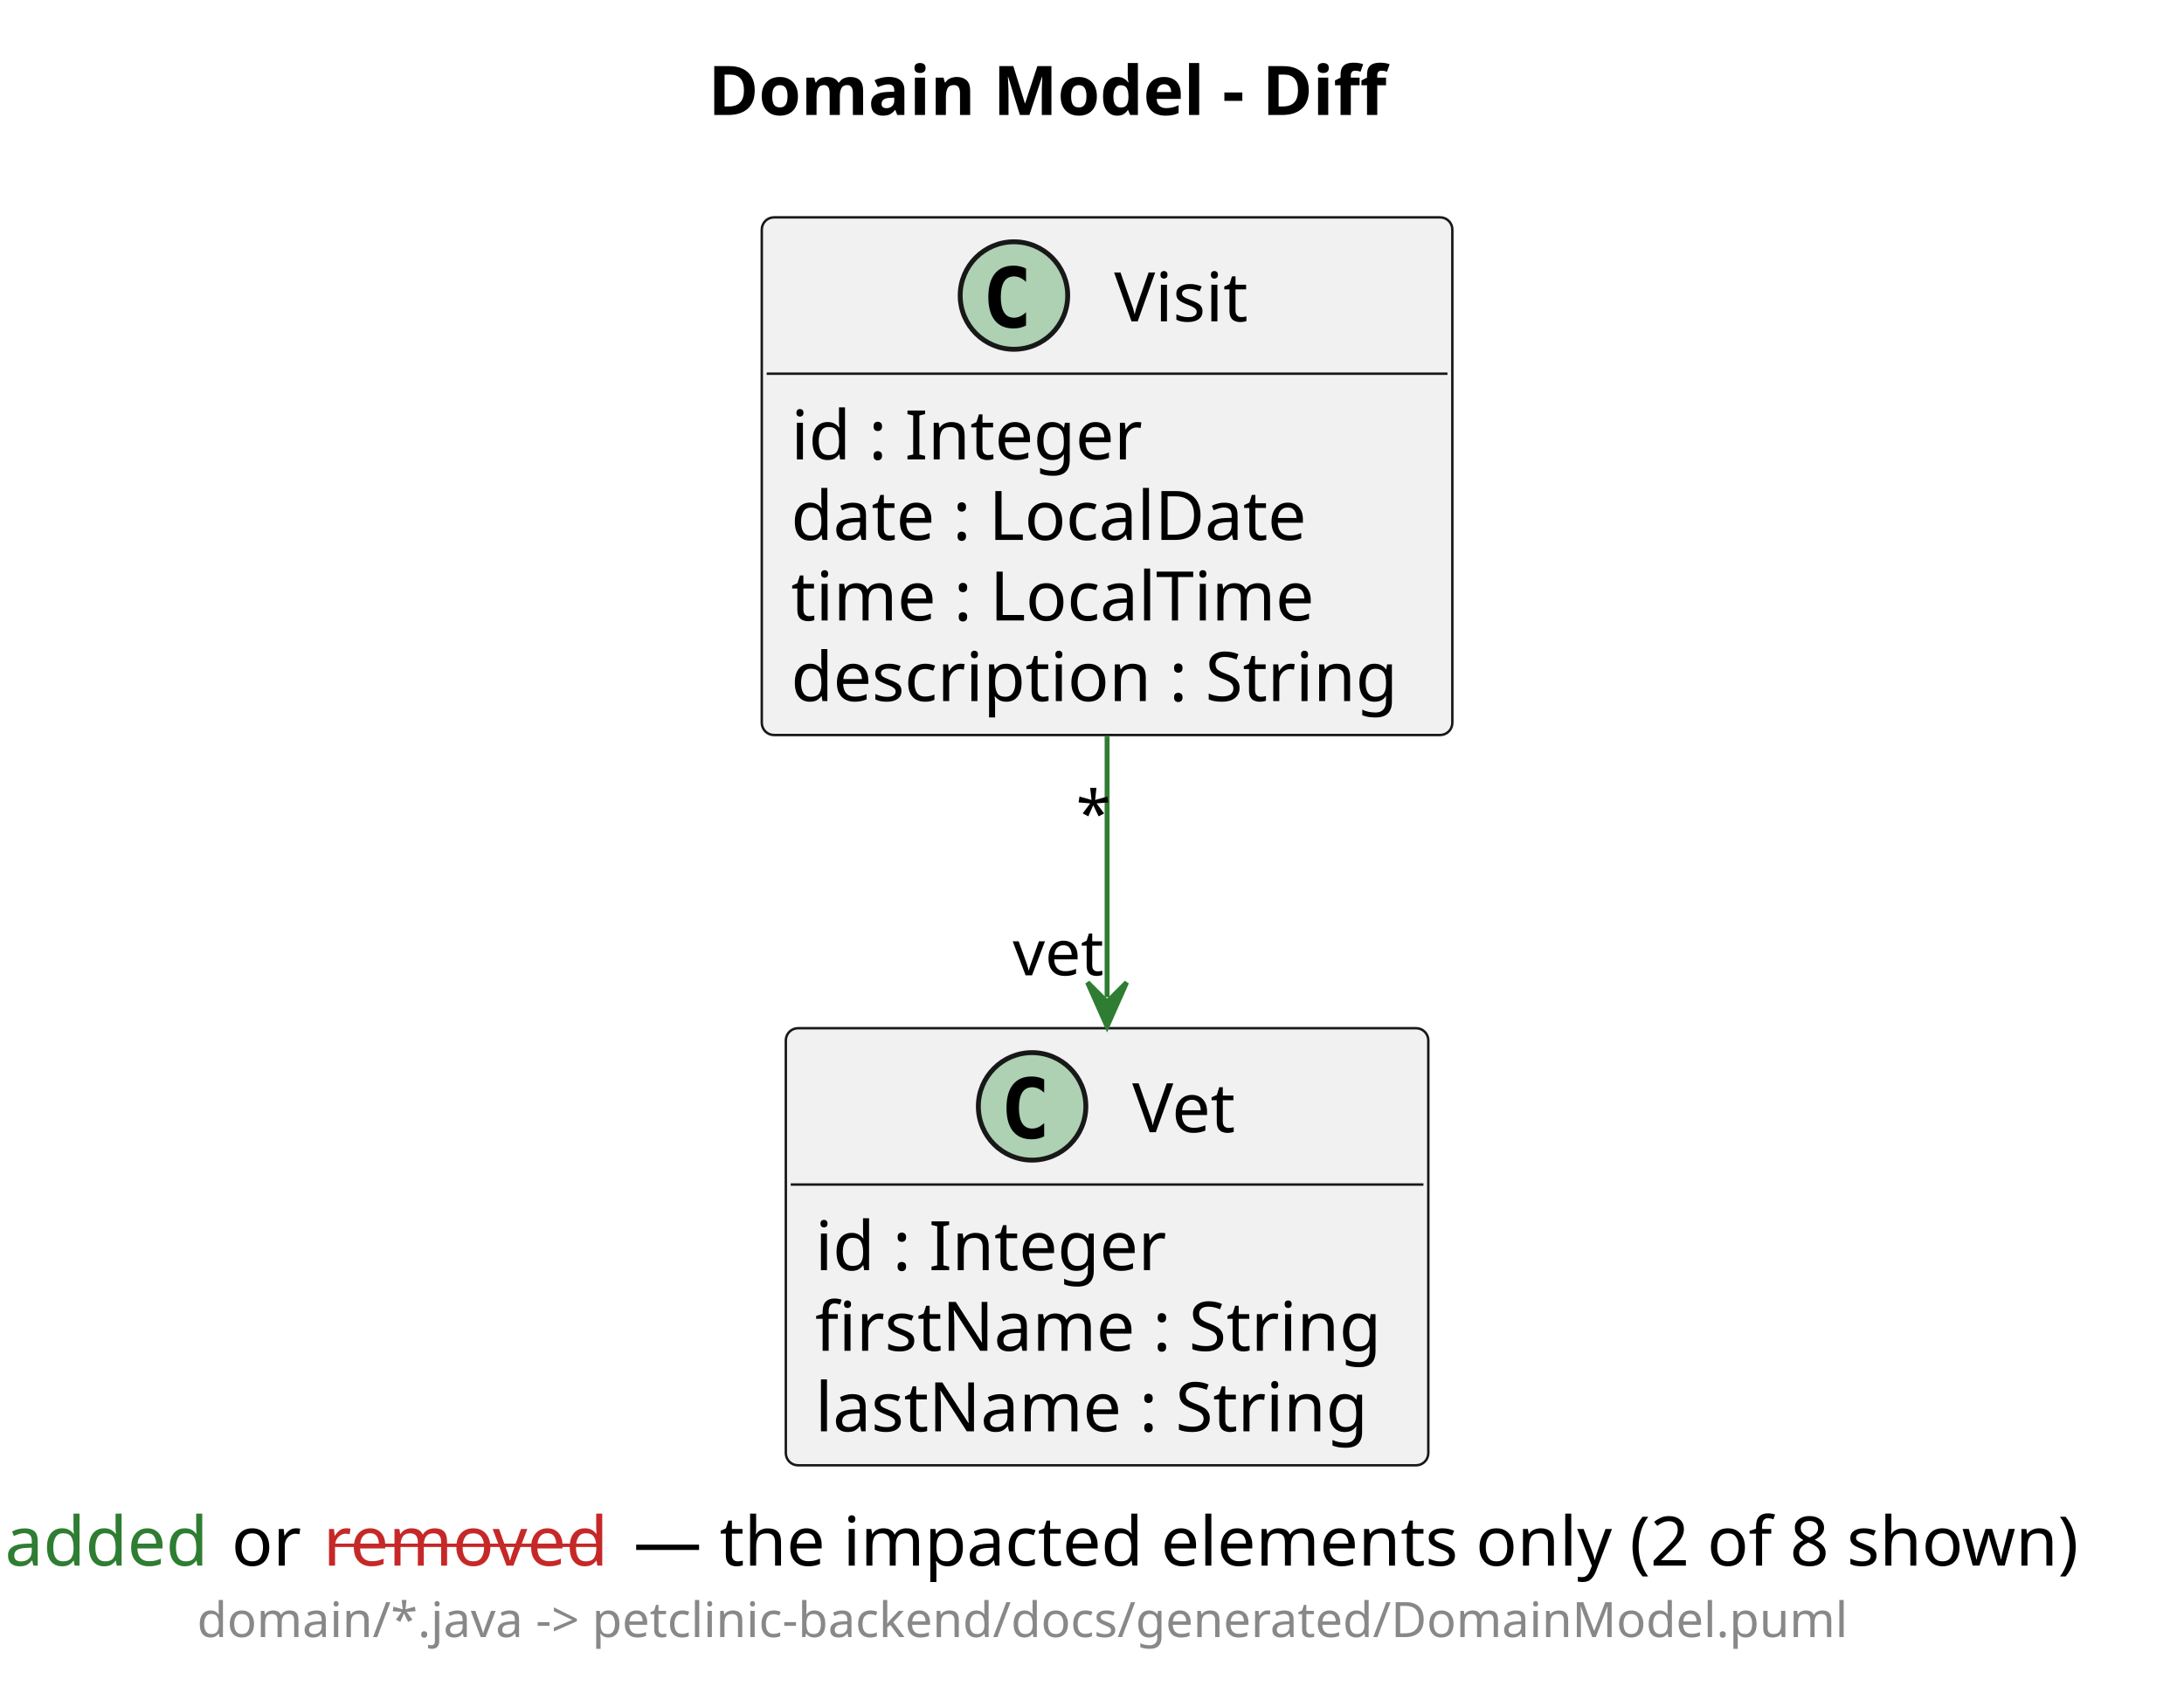
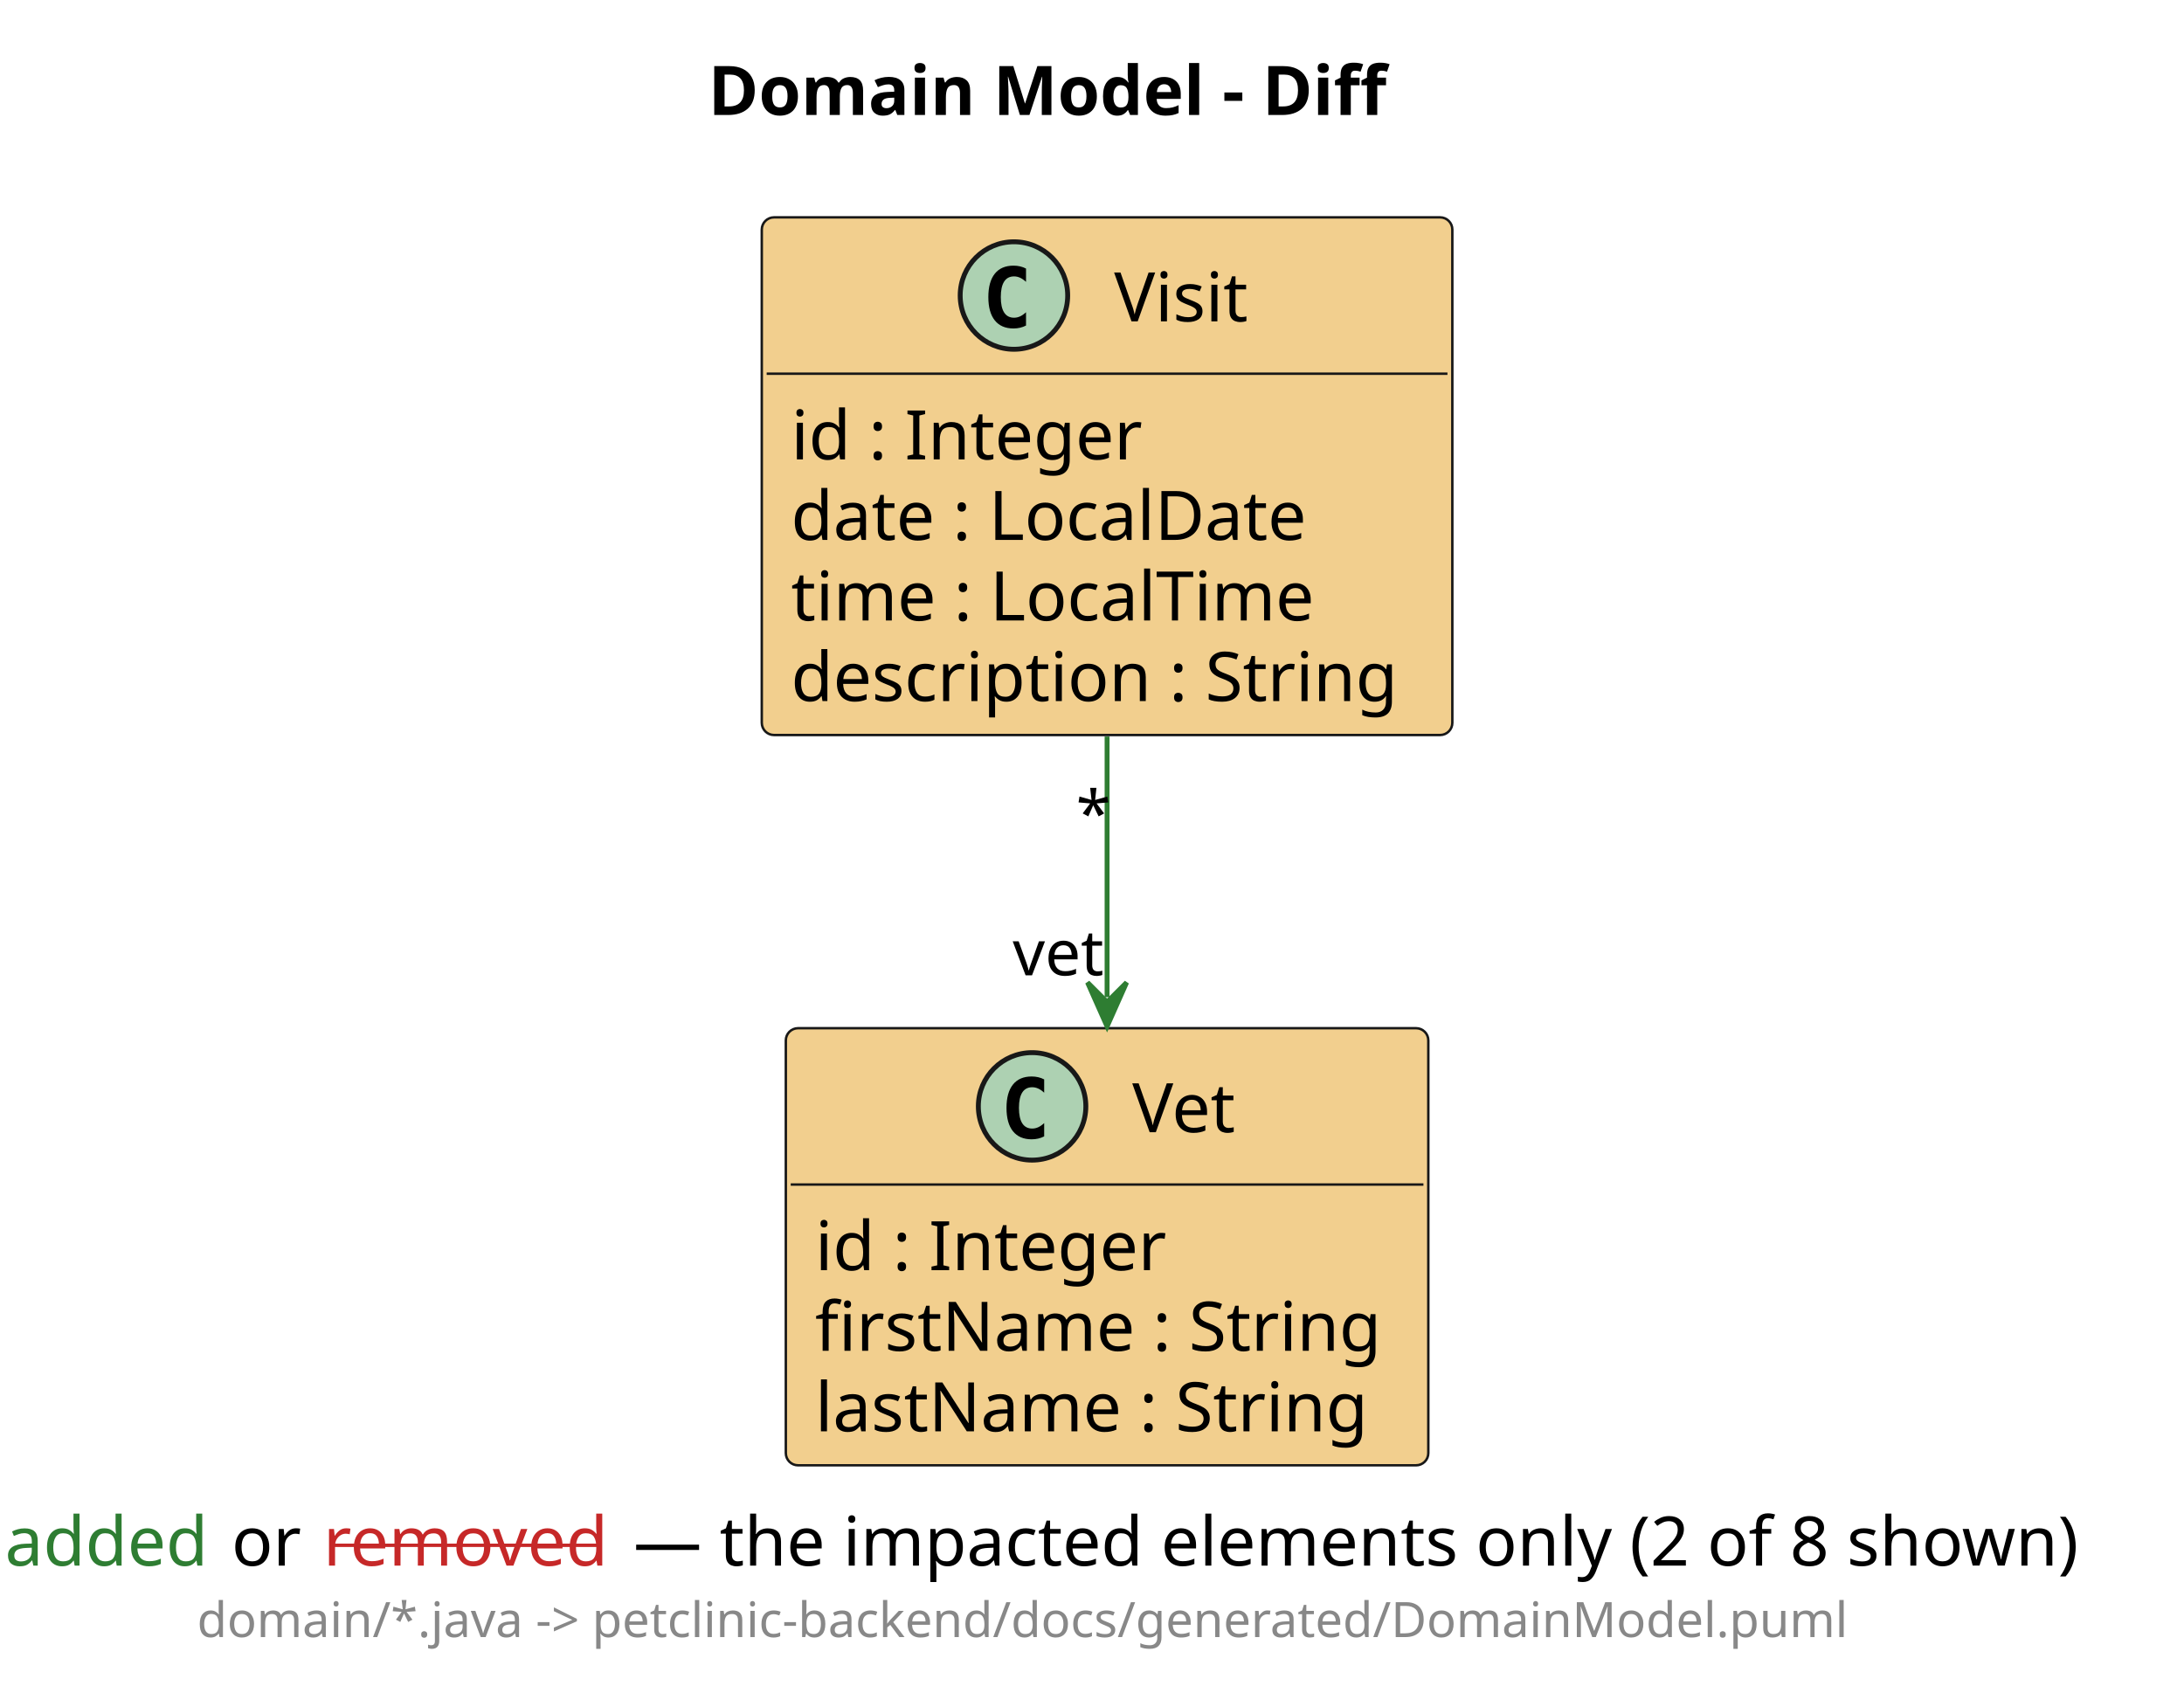
<svg xmlns="http://www.w3.org/2000/svg" xmlns:xlink="http://www.w3.org/1999/xlink" contentStyleType="text/css" data-diagram-type="CLASS" height="345px" preserveAspectRatio="none" style="width:447px;height:345px;background:#FFFFFF;" version="1.1" viewBox="0 0 447 345" width="447px" zoomAndPan="magnify">
  <defs />
  <g>
    <g class="title" data-source-line="3">
      <text fill="#000000" font-family="sans-serif" font-size="14" font-weight="bold" lengthAdjust="spacing" textLength="149.324" x="144.92" y="23.535">Domain Model - Diff</text>
    </g>
    <g class="entity" data-qualified-name="Vet" data-source-line="9" id="ent0002">
      <a href="src://petclinic-backend/src/main/java/victor/training/petclinic/domain/Vet.java:11" target="_top" title="Click to open in editor" xlink:actuate="onRequest" xlink:href="src://petclinic-backend/src/main/java/victor/training/petclinic/domain/Vet.java:11" xlink:show="new" xlink:title="Click to open in editor" xlink:type="simple">
-         <rect fill="#F1F1F1" height="89.465" rx="2.5" ry="2.5" style="stroke:#181818;stroke-width:0.5;" width="131.499" x="160.835" y="210.448" />
+         <rect fill="#F2CF8E" height="89.465" rx="2.5" ry="2.5" style="stroke:#181818;stroke-width:0.5;" width="131.499" x="160.835" y="210.448" />
        <ellipse cx="211.239" cy="226.448" fill="#ADD1B2" rx="11" ry="11" style="stroke:#181818;stroke-width:1;" />
        <path d="M213.713,232.591 Q213.131,232.89 212.492,233.04 Q211.853,233.189 211.148,233.189 Q208.641,233.189 207.321,231.537 Q206.001,229.885 206.001,226.764 Q206.001,223.635 207.321,221.983 Q208.641,220.331 211.148,220.331 Q211.853,220.331 212.501,220.481 Q213.148,220.63 213.713,220.929 L213.713,223.651 Q213.082,223.07 212.488,222.801 Q211.895,222.531 211.264,222.531 Q209.919,222.531 209.234,223.597 Q208.549,224.664 208.549,226.764 Q208.549,228.856 209.234,229.923 Q209.919,230.989 211.264,230.989 Q211.895,230.989 212.488,230.72 Q213.082,230.45 213.713,229.869 Z " fill="#000000" />
        <text fill="#000000" font-family="sans-serif" font-size="14" lengthAdjust="spacing" textLength="22.189" x="231.739" y="231.739">Vet</text>
        <line style="stroke:#181818;stroke-width:0.5;" x1="161.835" x2="291.334" y1="242.448" y2="242.448" />
        <text fill="#000000" font-family="sans-serif" font-size="14" lengthAdjust="spacing" textLength="74.163" x="166.835" y="259.983">id : Integer</text>
        <text fill="#000000" font-family="sans-serif" font-size="14" lengthAdjust="spacing" textLength="119.499" x="166.835" y="276.472">firstName : String</text>
        <text fill="#000000" font-family="sans-serif" font-size="14" lengthAdjust="spacing" textLength="116.355" x="166.835" y="292.96">lastName : String</text>
      </a>
    </g>
    <g class="entity" data-qualified-name="Visit" data-source-line="14" id="ent0003">
      <a href="src://petclinic-backend/src/main/java/victor/training/petclinic/domain/Visit.java:11" target="_top" title="Click to open in editor" xlink:actuate="onRequest" xlink:href="src://petclinic-backend/src/main/java/victor/training/petclinic/domain/Visit.java:11" xlink:show="new" xlink:title="Click to open in editor" xlink:type="simple">
-         <rect fill="#F1F1F1" height="105.953" rx="2.5" ry="2.5" style="stroke:#181818;stroke-width:0.5;" width="141.336" x="155.915" y="44.488" />
+         <rect fill="#F2CF8E" height="105.953" rx="2.5" ry="2.5" style="stroke:#181818;stroke-width:0.5;" width="141.336" x="155.915" y="44.488" />
        <ellipse cx="207.523" cy="60.488" fill="#ADD1B2" rx="11" ry="11" style="stroke:#181818;stroke-width:1;" />
        <path d="M209.996,66.631 Q209.415,66.93 208.775,67.08 Q208.136,67.229 207.431,67.229 Q204.924,67.229 203.604,65.577 Q202.284,63.925 202.284,60.804 Q202.284,57.675 203.604,56.023 Q204.924,54.371 207.431,54.371 Q208.136,54.371 208.784,54.52 Q209.431,54.67 209.996,54.969 L209.996,57.691 Q209.365,57.11 208.771,56.841 Q208.178,56.571 207.547,56.571 Q206.202,56.571 205.517,57.638 Q204.833,58.704 204.833,60.804 Q204.833,62.896 205.517,63.963 Q206.202,65.029 207.547,65.029 Q208.178,65.029 208.771,64.76 Q209.365,64.49 209.996,63.909 Z " fill="#000000" />
        <text fill="#000000" font-family="sans-serif" font-size="14" lengthAdjust="spacing" textLength="29.62" x="228.023" y="65.779">Visit</text>
        <line style="stroke:#181818;stroke-width:0.5;" x1="156.915" x2="296.25" y1="76.488" y2="76.488" />
        <text fill="#000000" font-family="sans-serif" font-size="14" lengthAdjust="spacing" textLength="74.163" x="161.915" y="94.023">id : Integer</text>
        <text fill="#000000" font-family="sans-serif" font-size="14" lengthAdjust="spacing" textLength="109.136" x="161.915" y="110.512">date : LocalDate</text>
        <text fill="#000000" font-family="sans-serif" font-size="14" lengthAdjust="spacing" textLength="112.226" x="161.915" y="127">time : LocalTime</text>
        <text fill="#000000" font-family="sans-serif" font-size="14" lengthAdjust="spacing" textLength="129.336" x="161.915" y="143.488">description : String</text>
      </a>
    </g>
    <g class="link" data-entity-1="ent0003" data-entity-2="ent0002" data-link-type="dependency" data-source-line="21" id="lnk4">
      <path codeLine="21" d="M226.585,150.748 C226.585,170.008 226.585,185.618 226.585,204.088" fill="none" id="Visit-to-Vet" style="stroke:#2E7D32;stroke-width:1;" />
      <polygon fill="#2E7D32" points="226.585,210.088,230.585,201.088,226.585,205.088,222.585,201.088,226.585,210.088" style="stroke:#2E7D32;stroke-width:1;" />
      <text fill="#000000" font-family="sans-serif" font-size="13" lengthAdjust="spacing" textLength="6.265" x="220.217" y="171.124">*</text>
      <text fill="#000000" font-family="sans-serif" font-size="13" lengthAdjust="spacing" textLength="18.834" x="207.27" y="199.627">vet</text>
    </g>
    <g class="caption" data-source-line="1">
      <text fill="#2E7D32" font-family="sans-serif" font-size="14" lengthAdjust="spacing" textLength="41.966" x="1" y="320.448">added</text>
      <text fill="#000000" font-family="sans-serif" font-size="14" lengthAdjust="spacing" textLength="14.328" x="47.395" y="320.448">or</text>
      <text fill="#C62828" font-family="sans-serif" font-size="14" lengthAdjust="spacing" text-decoration="line-through" textLength="59.056" x="66.153" y="320.448">removed</text>
      <text fill="#000000" font-family="sans-serif" font-size="14" lengthAdjust="spacing" textLength="308.526" x="129.639" y="320.448">— the impacted elements only (2 of 8 shown)</text>
    </g>
    <g class="footer" data-source-line="4">
      <text fill="#888888" font-family="sans-serif" font-size="10" lengthAdjust="spacing" textLength="358.496" x="40.334" y="335.069">domain/*.java -&gt; petclinic-backend/docs/generated/DomainModel.puml</text>
    </g>
  </g>
</svg>
